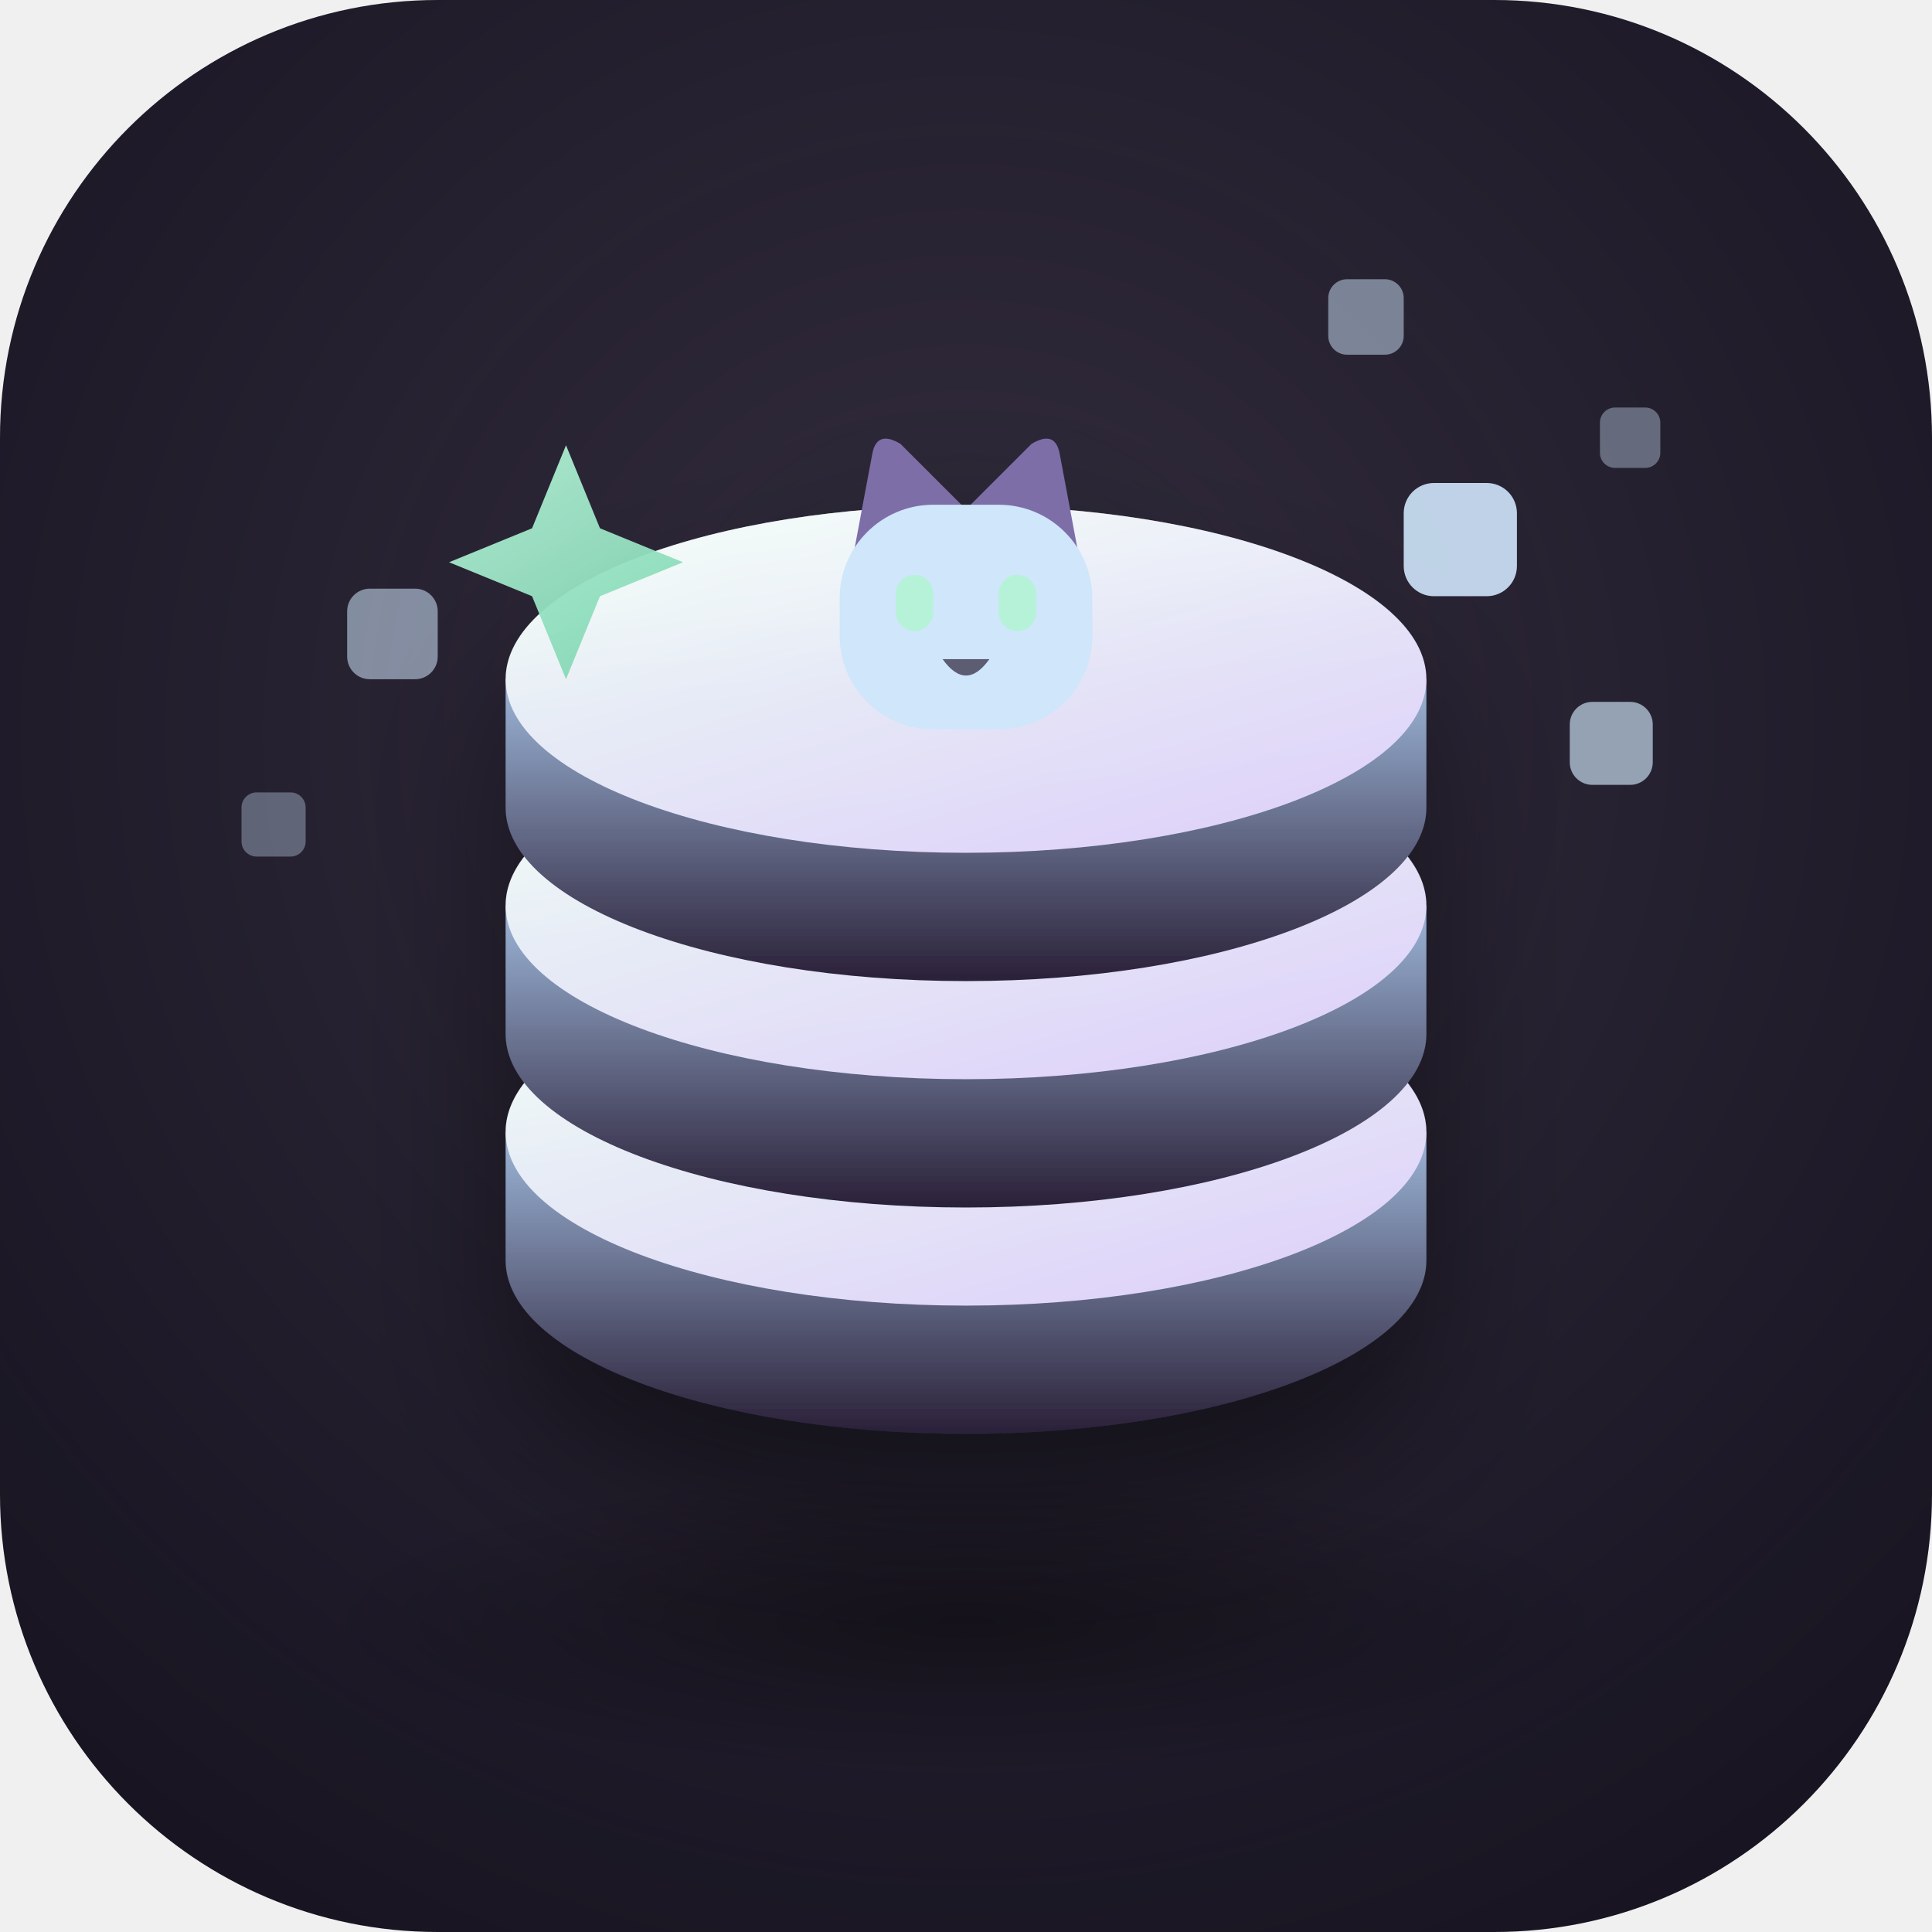
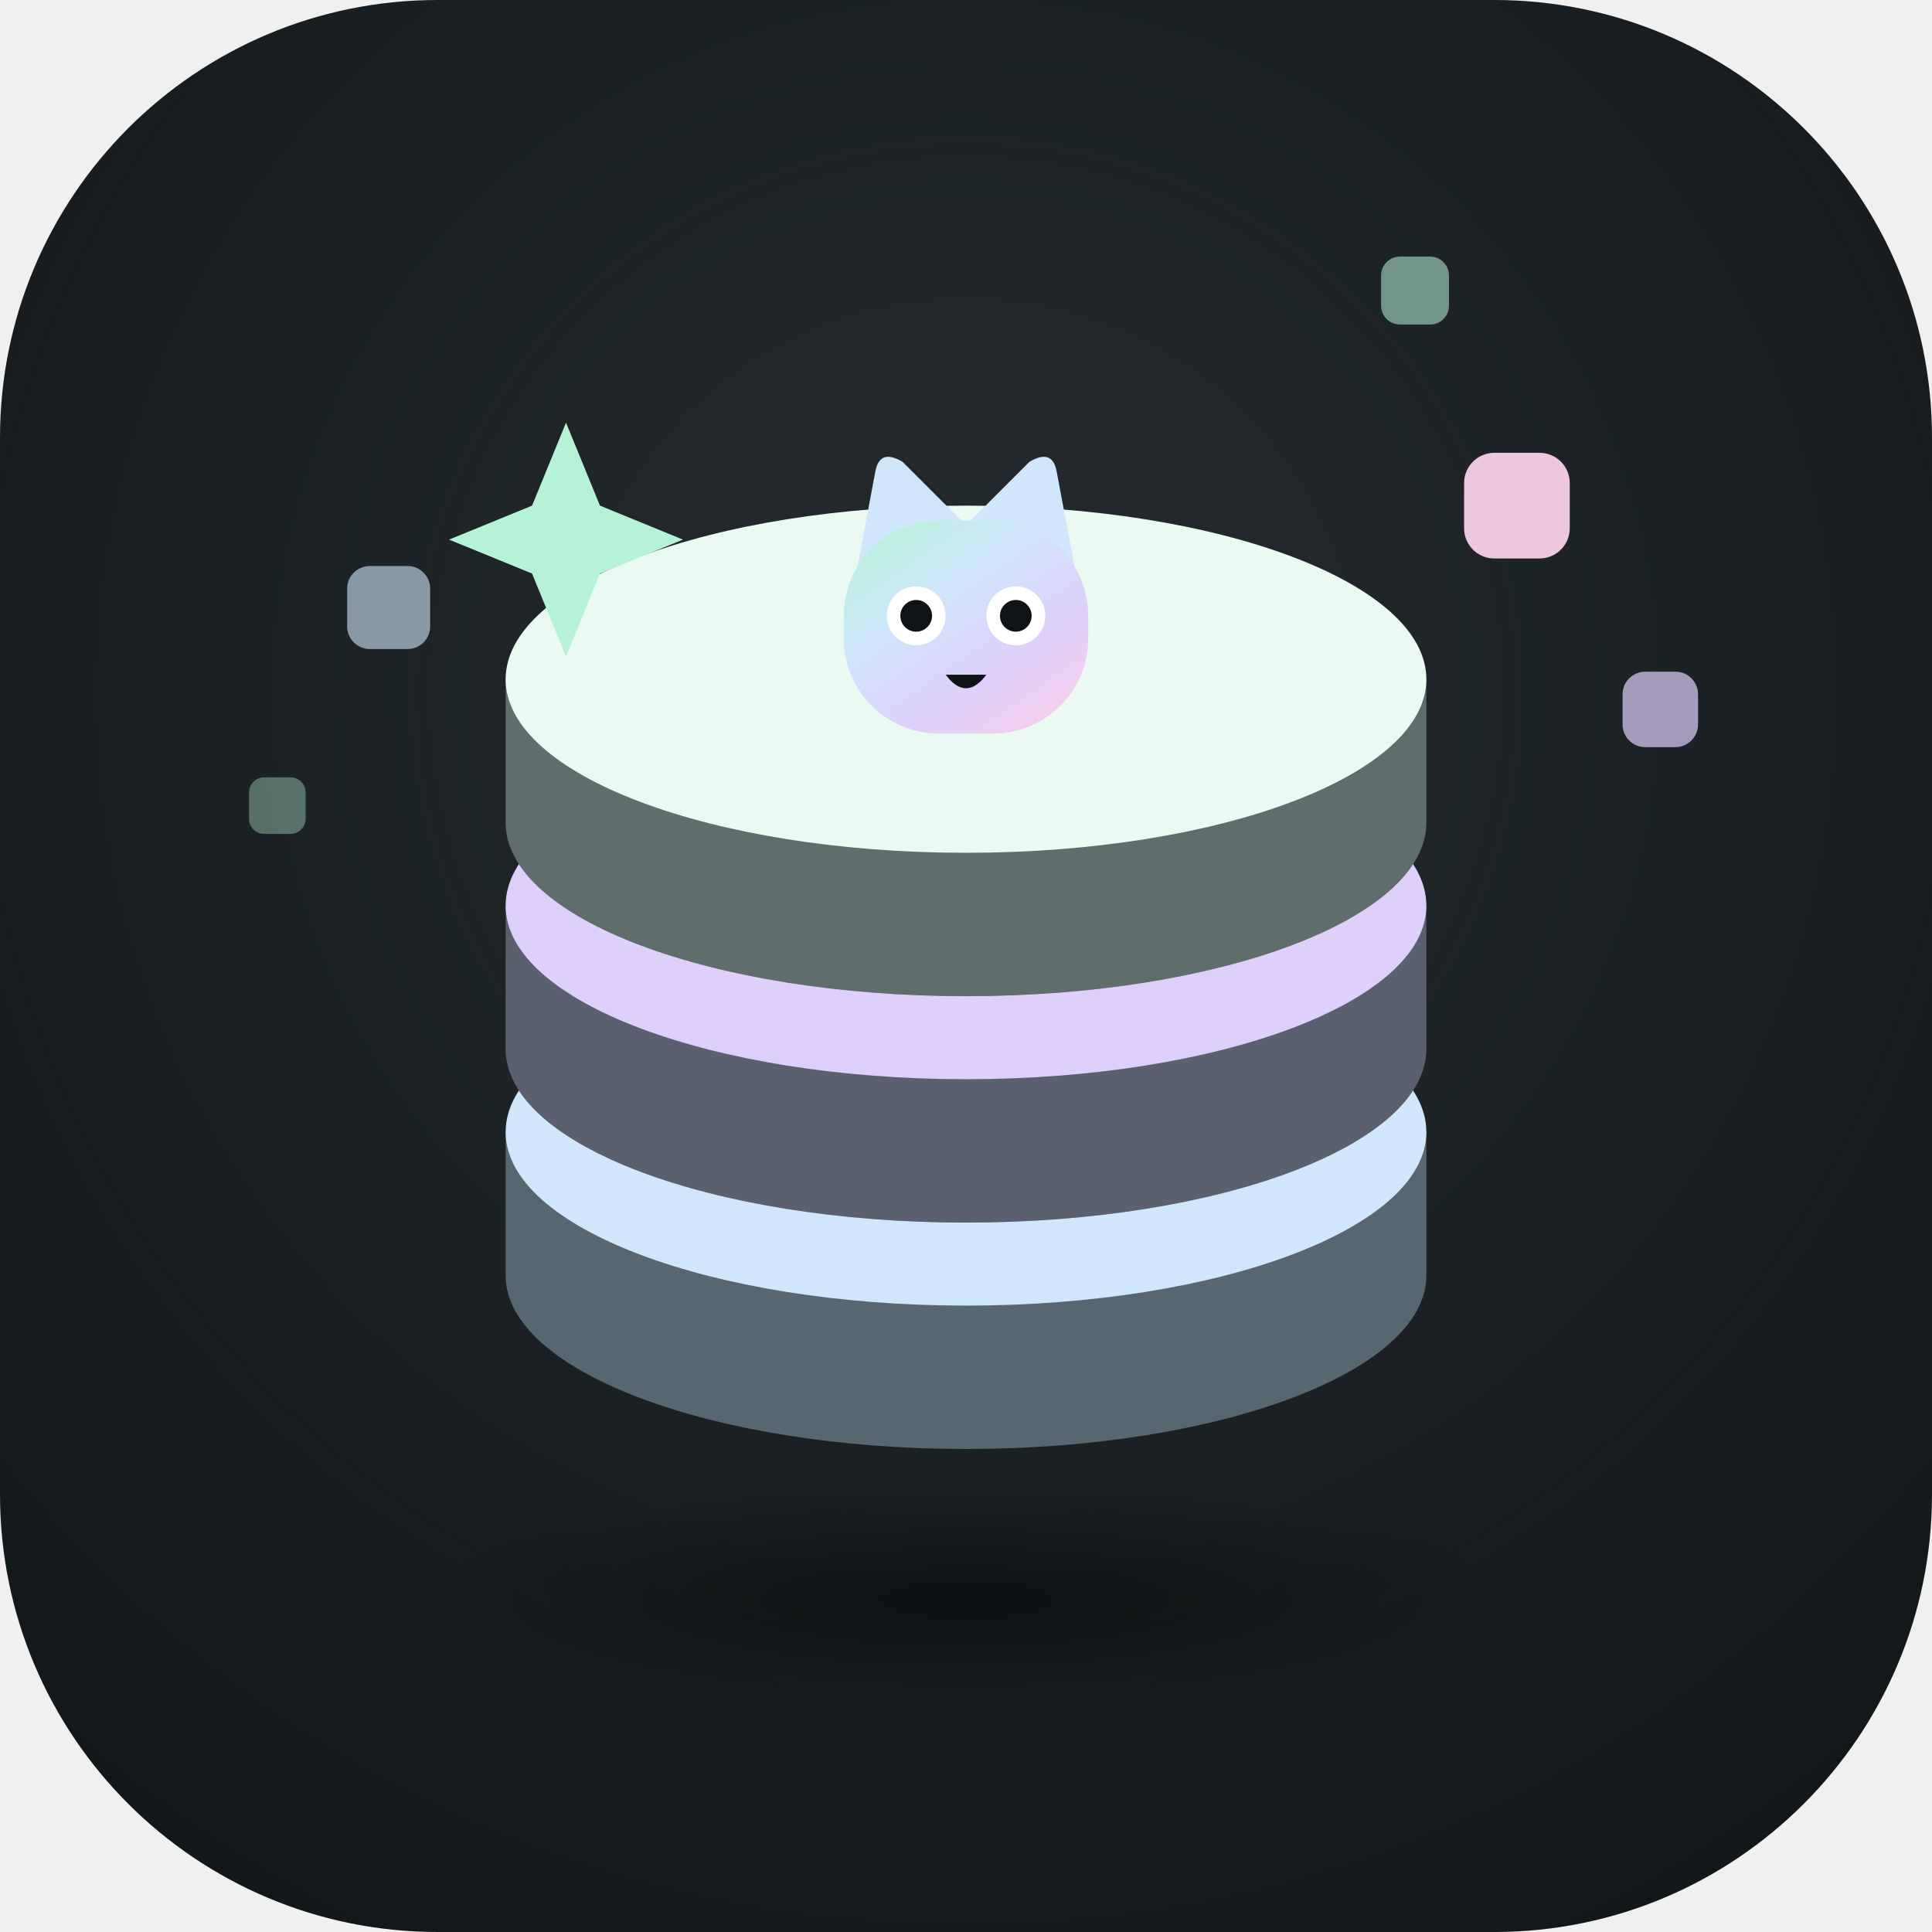
<svg xmlns="http://www.w3.org/2000/svg" viewBox="0 0 512 512" width="512" height="512">
  <defs>
-     <linearGradient id="face" x1="0.2" y1="0" x2="0.8" y2="1">
+     <linearGradient id="face" x1="0.1" y1="0" x2="0.9" y2="1">
      <stop offset="0" stop-color="#b6f2d8" />
-       <stop offset="1" stop-color="#cfe6fb" />
+       <stop offset="34%" stop-color="#cfe6fb" />
+       <stop offset="68%" stop-color="#ded0fa" />
+       <stop offset="100%" stop-color="#f8cfe9" />
    </linearGradient>
-     <linearGradient id="side" x1="0" y1="0" x2="0" y2="1">
-       <stop offset="0" stop-color="#9db6d8" />
-       <stop offset="1" stop-color="#2A2038" />
+     <linearGradient id="faceB" x1="0.9" y1="0" x2="0.1" y2="1">
+       <stop offset="0" stop-color="#f8cfe9" />
+       <stop offset="50%" stop-color="#cfe6fb" />
+       <stop offset="100%" stop-color="#b6f2d8" />
    </linearGradient>
-     <linearGradient id="top" x1="0.1" y1="0" x2="0.9" y2="1">
-       <stop offset="0" stop-color="#eafaf3" />
-       <stop offset="1" stop-color="#ded0fa" />
-     </linearGradient>
-     <linearGradient id="screen" x1="0.2" y1="0" x2="0.8" y2="1">
-       <stop offset="0" stop-color="#FFFFFF" />
-       <stop offset="1" stop-color="#eafaf3" />
-     </linearGradient>
-     <linearGradient id="sheen" x1="0" y1="0" x2="0.3" y2="1">
-       <stop offset="0" stop-color="#FFFFFF" stop-opacity="0.55" />
-       <stop offset="0.55" stop-color="#FFFFFF" stop-opacity="0.06" />
-       <stop offset="1" stop-color="#FFFFFF" stop-opacity="0" />
-     </linearGradient>
-     <linearGradient id="mint" x1="0" y1="0" x2="0.6" y2="1">
-       <stop offset="0" stop-color="#b6f2d8" />
-       <stop offset="1" stop-color="#86d8b6" />
-     </linearGradient>
-     <radialGradient id="tile" cx="0.5" cy="0.38" r="0.72">
-       <stop offset="0" stop-color="#ded0fa" stop-opacity="0.14" />
-       <stop offset="1" stop-color="#ded0fa" stop-opacity="0" />
+     <radialGradient id="tile" cx="0.5" cy="0.36" r="0.72">
+       <stop offset="0" stop-color="#cfe6fb" stop-opacity="0.10" />
+       <stop offset="1" stop-color="#cfe6fb" stop-opacity="0" />
    </radialGradient>
    <radialGradient id="ground" cx="0.5" cy="0.5" r="0.5">
-       <stop offset="0" stop-color="#000000" stop-opacity="0.38" />
+       <stop offset="0" stop-color="#000000" stop-opacity="0.45" />
      <stop offset="1" stop-color="#000000" stop-opacity="0" />
    </radialGradient>
-     <filter id="drop" x="-45%" y="-45%" width="190%" height="200%">
-       <feDropShadow dx="0" dy="22" stdDeviation="20" flood-color="#000000" flood-opacity="0.45" />
-     </filter>
-     <filter id="dropS" x="-60%" y="-60%" width="220%" height="220%">
-       <feDropShadow dx="0" dy="10" stdDeviation="9" flood-color="#000000" flood-opacity="0.5" />
-     </filter>
  </defs>
-   <rect width="512" height="512" rx="116" fill="#171320" />
+   <rect width="512" height="512" rx="116" fill="#121719" />
  <rect width="512" height="512" rx="116" fill="url(#tile)" />
-   <ellipse cx="256" cy="430" rx="170" ry="40" fill="url(#ground)" />
-   <g filter="url(#drop)">
-     <path d="M134 300 L134 334 A122 46 0 0 0 378 334 L378 300 Z" fill="url(#side)" />
-     <ellipse cx="256" cy="300" rx="122" ry="46" fill="url(#top)" />
-     <ellipse cx="256" cy="300" rx="122" ry="46" fill="url(#sheen)" />
-     <path d="M134 240 L134 274 A122 46 0 0 0 378 274 L378 240 Z" fill="url(#side)" />
-     <ellipse cx="256" cy="240" rx="122" ry="46" fill="url(#top)" />
-     <ellipse cx="256" cy="240" rx="122" ry="46" fill="url(#sheen)" />
-     <path d="M134 180 L134 214 A122 46 0 0 0 378 214 L378 180 Z" fill="url(#side)" />
-     <ellipse cx="256" cy="180" rx="122" ry="46" fill="url(#top)" />
-     <ellipse cx="256" cy="180" rx="122" ry="46" fill="url(#sheen)" />
-     <g transform="translate(256,166) scale(0.62)">
-       <path d="M-52 -10 L-40 -74 Q-38 -84 -28 -78 L0 -50 Z" fill="#7d6ea8" />
-       <path d="M52 -10 L40 -74 Q38 -84 28 -78 L0 -50 Z" fill="#7d6ea8" />
-       <rect x="-54" y="-52" width="108" height="96" rx="40" fill="#cfe6fb" />
-       <rect x="-30" y="-22" width="16" height="24" rx="8" fill="#b6f2d8" />
-       <rect x="14" y="-22" width="16" height="24" rx="8" fill="#b6f2d8" />
-       <path d="M-10 14 L10 14 Q0 28 -10 14 Z" fill="#2A2038" opacity="0.7" />
-     </g>
+   <ellipse cx="256" cy="424" rx="150" ry="30" fill="url(#ground)" />
+   <path d="M134 300 L134 338 A122 46 0 0 0 378 338 L378 300 Z" fill="#243033" />
+   <path d="M134 300 L134 338 A122 46 0 0 0 378 338 L378 300 Z" fill="#cfe6fb" opacity="0.30" />
+   <ellipse cx="256" cy="300" rx="122" ry="46" fill="#cfe6fb" />
+   <path d="M134 240 L134 278 A122 46 0 0 0 378 278 L378 240 Z" fill="#243033" />
+   <path d="M134 240 L134 278 A122 46 0 0 0 378 278 L378 240 Z" fill="#ded0fa" opacity="0.30" />
+   <ellipse cx="256" cy="240" rx="122" ry="46" fill="#ded0fa" />
+   <path d="M134 180 L134 218 A122 46 0 0 0 378 218 L378 180 Z" fill="#243033" />
+   <path d="M134 180 L134 218 A122 46 0 0 0 378 218 L378 180 Z" fill="#eafaf3" opacity="0.30" />
+   <ellipse cx="256" cy="180" rx="122" ry="46" fill="#eafaf3" />
+   <g transform="translate(256,168) scale(0.6)">
+     <path d="M-52 -8 L-40 -72 Q-38 -82 -28 -76 L0 -48 Z" fill="#cfe6fb" />
+     <path d="M52 -8 L40 -72 Q38 -82 28 -76 L0 -48 Z" fill="#cfe6fb" />
+     <rect x="-54" y="-50" width="108" height="94" rx="42" fill="url(#face)" />
+     <circle cx="-22" cy="-8" r="13" fill="#FFFFFF" />
+     <circle cx="22" cy="-8" r="13" fill="#FFFFFF" />
+     <circle cx="-22" cy="-8" r="7" fill="#0E1315" />
+     <circle cx="22" cy="-8" r="7" fill="#0E1315" />
+     <path d="M-9 18 L9 18 Q0 30 -9 18 Z" fill="#0E1315" />
  </g>
-   <rect x="372" y="128" width="30" height="30" rx="8" fill="#cfe6fb" opacity="0.9" />
-   <rect x="416" y="186" width="22" height="22" rx="6" fill="#cfe6fb" opacity="0.65" />
-   <rect x="352" y="74" width="20" height="20" rx="5" fill="#cfe6fb" opacity="0.5" />
-   <rect x="424" y="108" width="16" height="16" rx="4" fill="#cfe6fb" opacity="0.38" />
-   <rect x="92" y="156" width="24" height="24" rx="6" fill="#cfe6fb" opacity="0.55" />
-   <rect x="64" y="210" width="17" height="17" rx="4" fill="#cfe6fb" opacity="0.35" />
-   <path d="M150 118 l9 22 22 9 -22 9 -9 22 -9-22 -22-9 22-9 Z" fill="url(#mint)" opacity="0.95" />
+   <rect x="388" y="120" width="28" height="28" rx="8" fill="#f8cfe9" opacity="0.95" />
+   <rect x="430" y="178" width="20" height="20" rx="6" fill="#ded0fa" opacity="0.7" />
+   <rect x="366" y="68" width="18" height="18" rx="5" fill="#b6f2d8" opacity="0.55" />
+   <rect x="92" y="150" width="22" height="22" rx="6" fill="#cfe6fb" opacity="0.6" />
+   <rect x="66" y="206" width="15" height="15" rx="4" fill="#b6f2d8" opacity="0.38" />
+   <path d="M150 112 l9 22 22 9 -22 9 -9 22 -9-22 -22-9 22-9 Z" fill="#b6f2d8" />
</svg>
